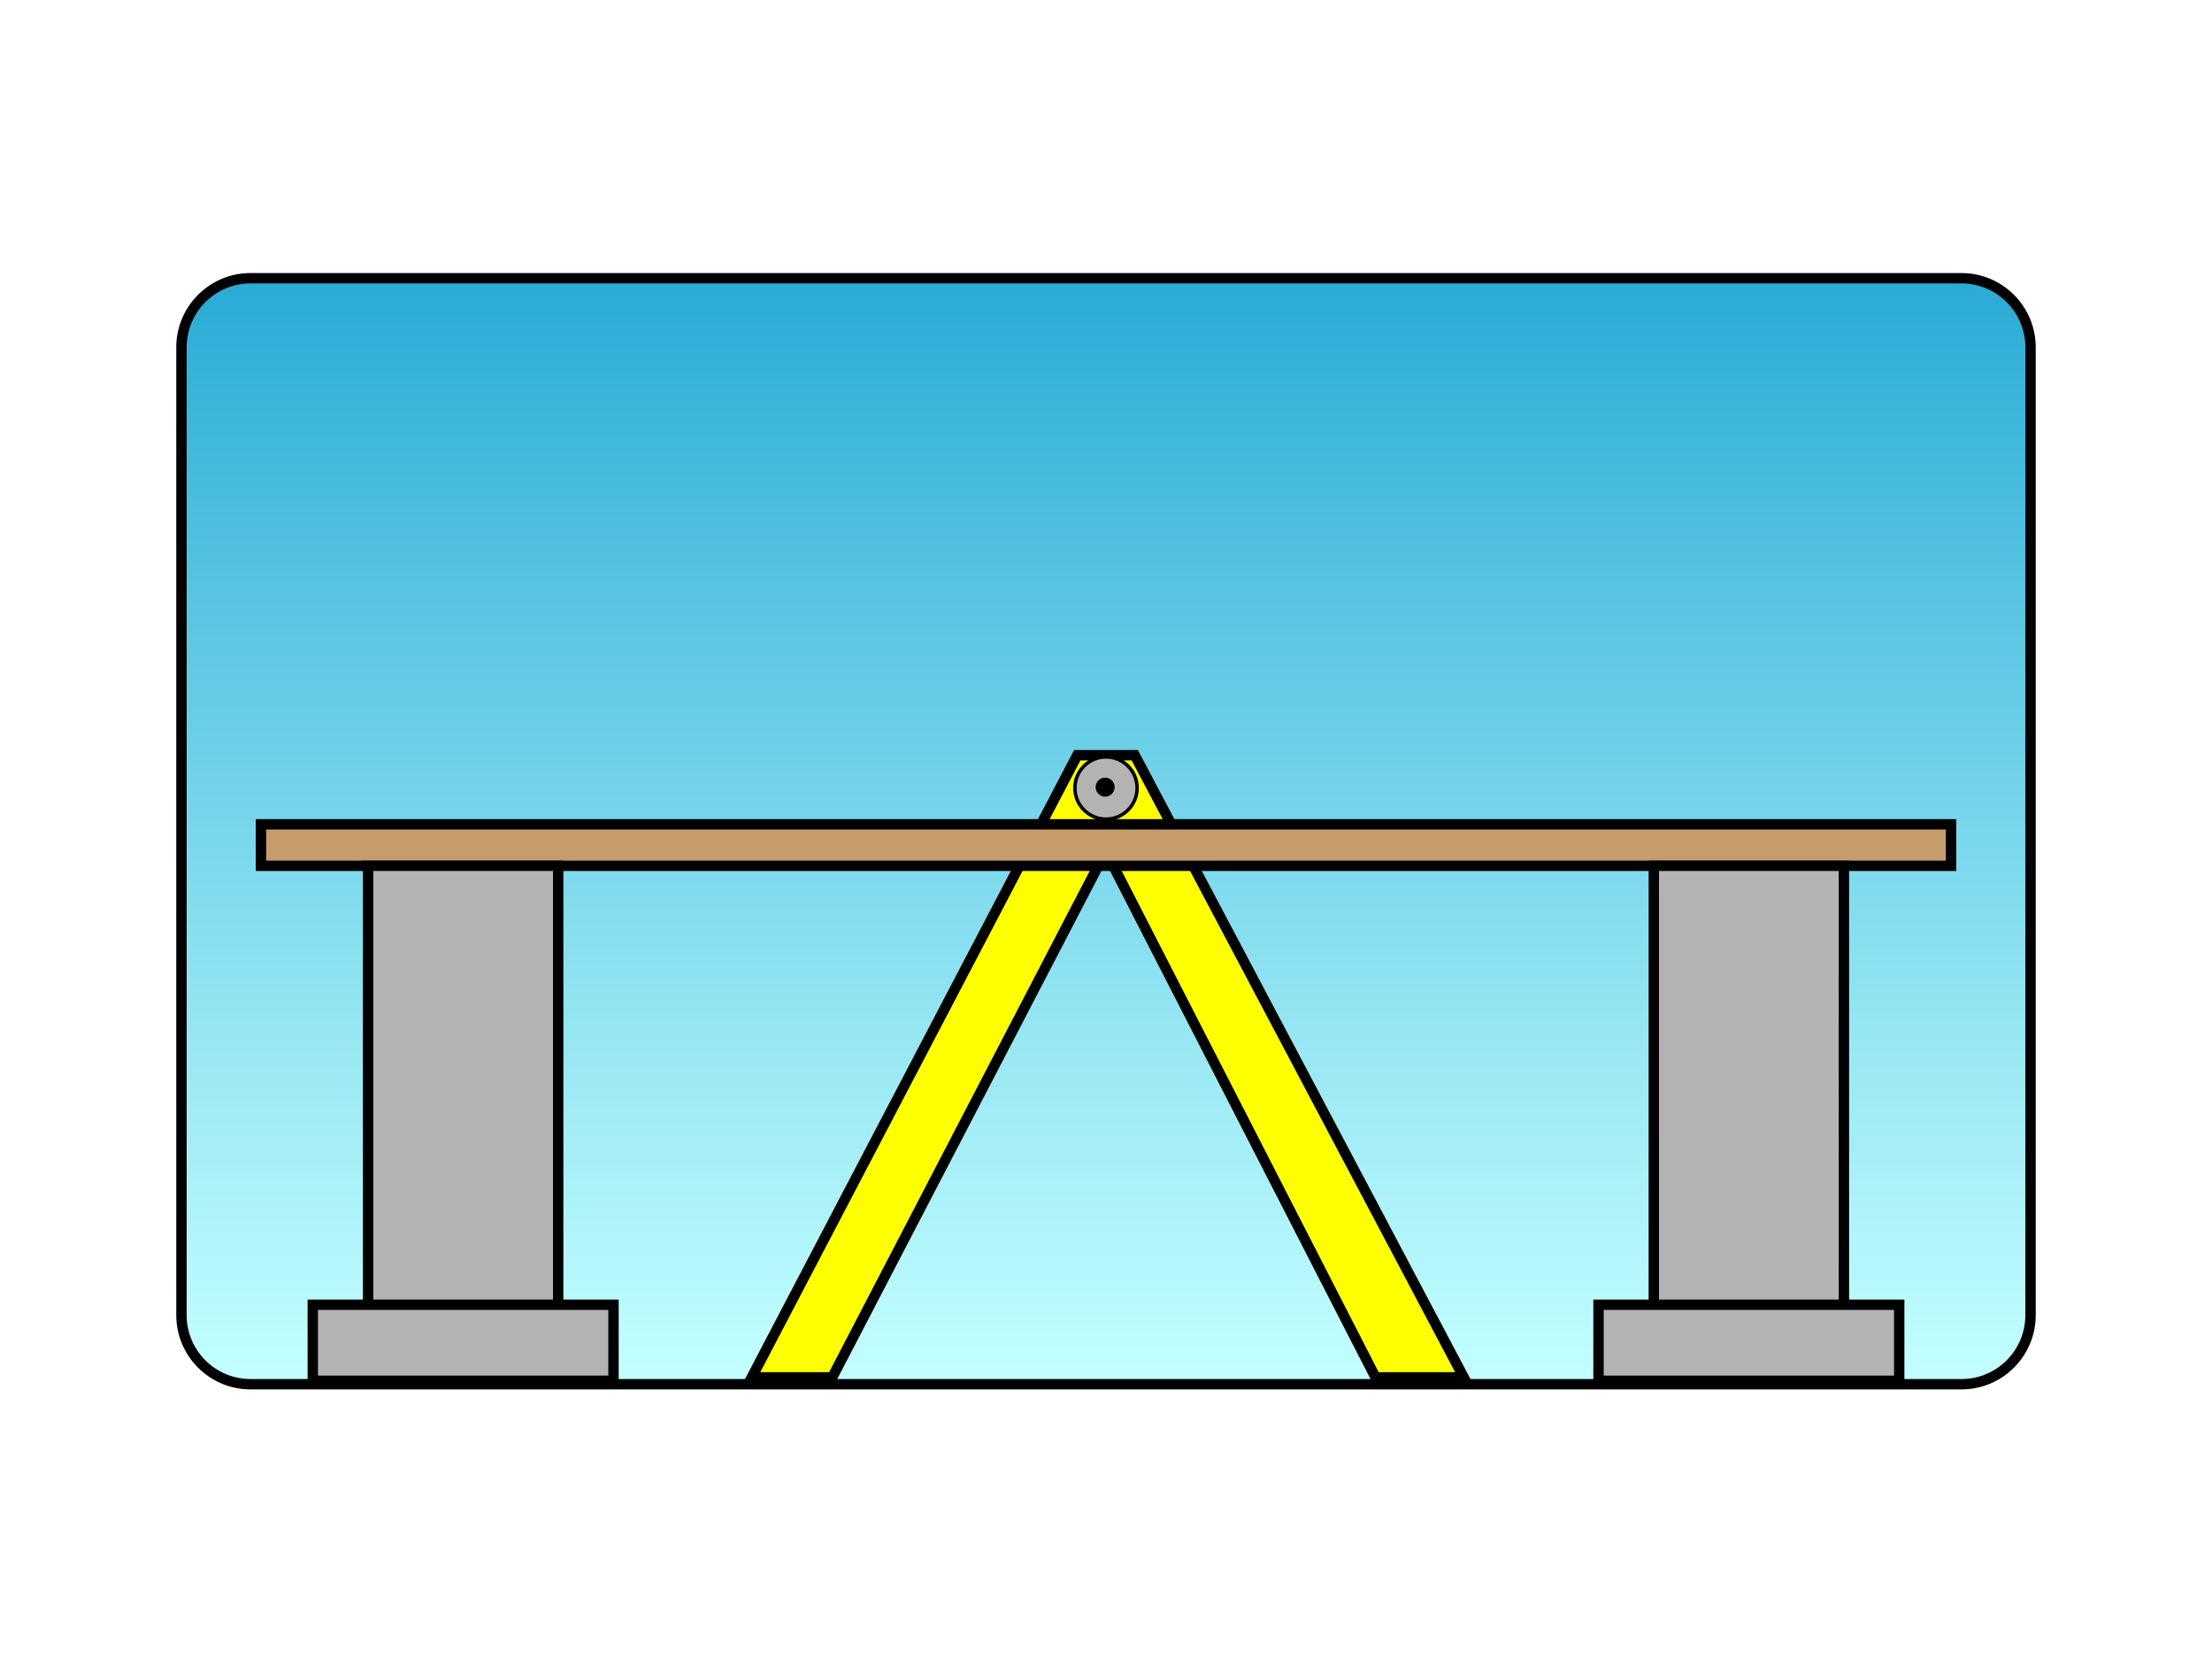
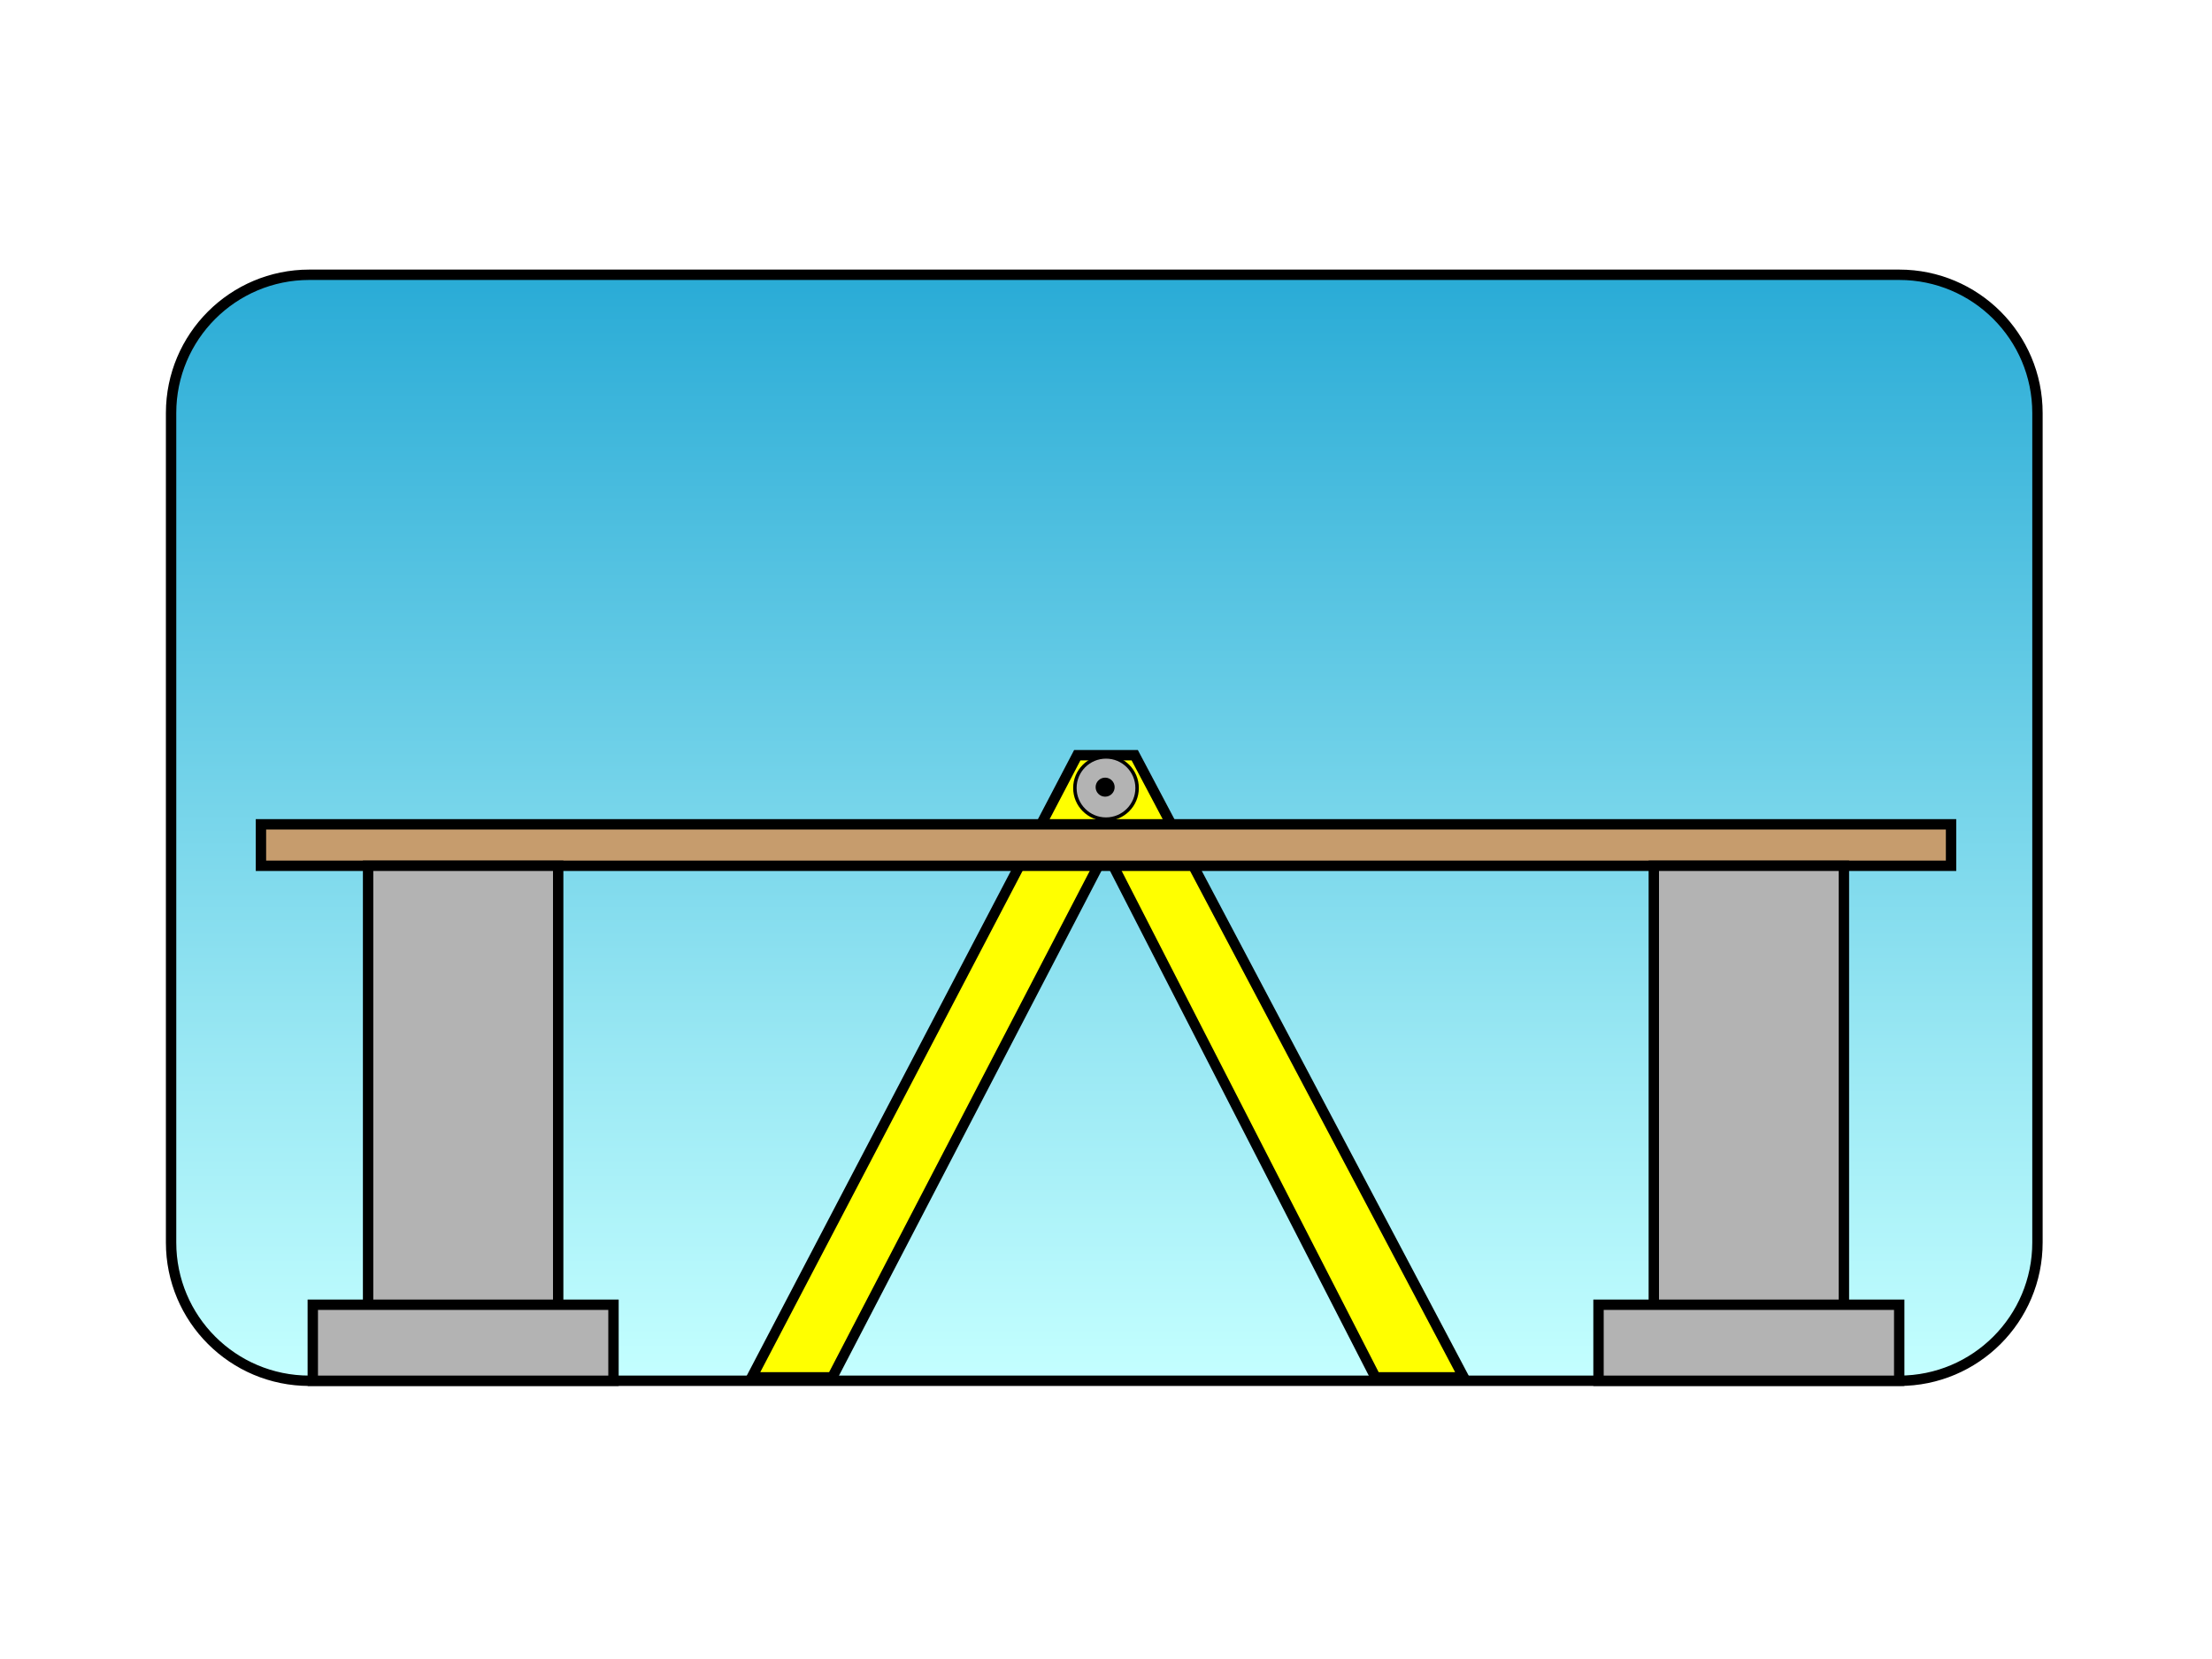
<svg xmlns="http://www.w3.org/2000/svg" version="1.1" id="Layer_1" x="0px" y="0px" width="640px" height="480px" viewBox="0 0 640 480" enable-background="new 0 0 640 480" xml:space="preserve">
-   <linearGradient id="SVGID_1_" gradientUnits="userSpaceOnUse" x1="320" y1="80.5" x2="320" y2="400.5">
+   <linearGradient id="SVGID_1_" gradientUnits="userSpaceOnUse" x1="319.5" y1="79.5" x2="319.5" y2="399.5">
    <stop offset="0" style="stop-color:#29ABD6" />
    <stop offset="0.693" style="stop-color:#98E7F3" />
    <stop offset="1" style="stop-color:#C4FFFF" />
  </linearGradient>
-   <path fill="url(#SVGID_1_)" stroke="#000000" stroke-width="3" stroke-miterlimit="10" d="M587.5,380.5c0,11.046-8.954,20-20,20  h-495c-11.046,0-20-8.954-20-20v-280c0-11.046,8.954-20,20-20h495c11.046,0,20,8.954,20,20V380.5z" />
+   <path fill="url(#SVGID_1_)" stroke="#000000" stroke-width="3" stroke-miterlimit="10" d="M589.5,359.5c0,22.092-17.908,40-40,40  h-460c-22.091,0-40-17.908-40-40v-240c0-22.091,17.909-40,40-40h460c22.092,0,40,17.909,40,40V359.5z" />
  <polygon fill="#FFFF00" stroke="#000000" stroke-width="3" stroke-miterlimit="10" points="423.497,398.5 397.965,398.5   319.939,246.305 240.801,398.5 217.5,398.5 311.687,218.5 328.311,218.5 " />
  <rect x="75.5" y="238.5" fill="#C69C6D" stroke="#000000" stroke-width="3" stroke-miterlimit="10" width="489" height="12" />
  <circle fill="#B3B3B3" stroke="#000000" stroke-miterlimit="10" cx="320" cy="228" r="9" />
  <circle cx="319.75" cy="227.75" r="2.754" />
  <g>
    <rect x="106.5" y="250.5" fill="#B3B3B3" stroke="#000000" stroke-width="3" stroke-miterlimit="10" width="55" height="148" />
    <rect x="90.5" y="377.5" fill="#B3B3B3" stroke="#000000" stroke-width="3" stroke-miterlimit="10" width="87" height="22" />
  </g>
  <g>
    <rect x="478.5" y="250.5" fill="#B3B3B3" stroke="#000000" stroke-width="3" stroke-miterlimit="10" width="55" height="148" />
    <rect x="462.5" y="377.5" fill="#B3B3B3" stroke="#000000" stroke-width="3" stroke-miterlimit="10" width="87" height="22" />
  </g>
</svg>
